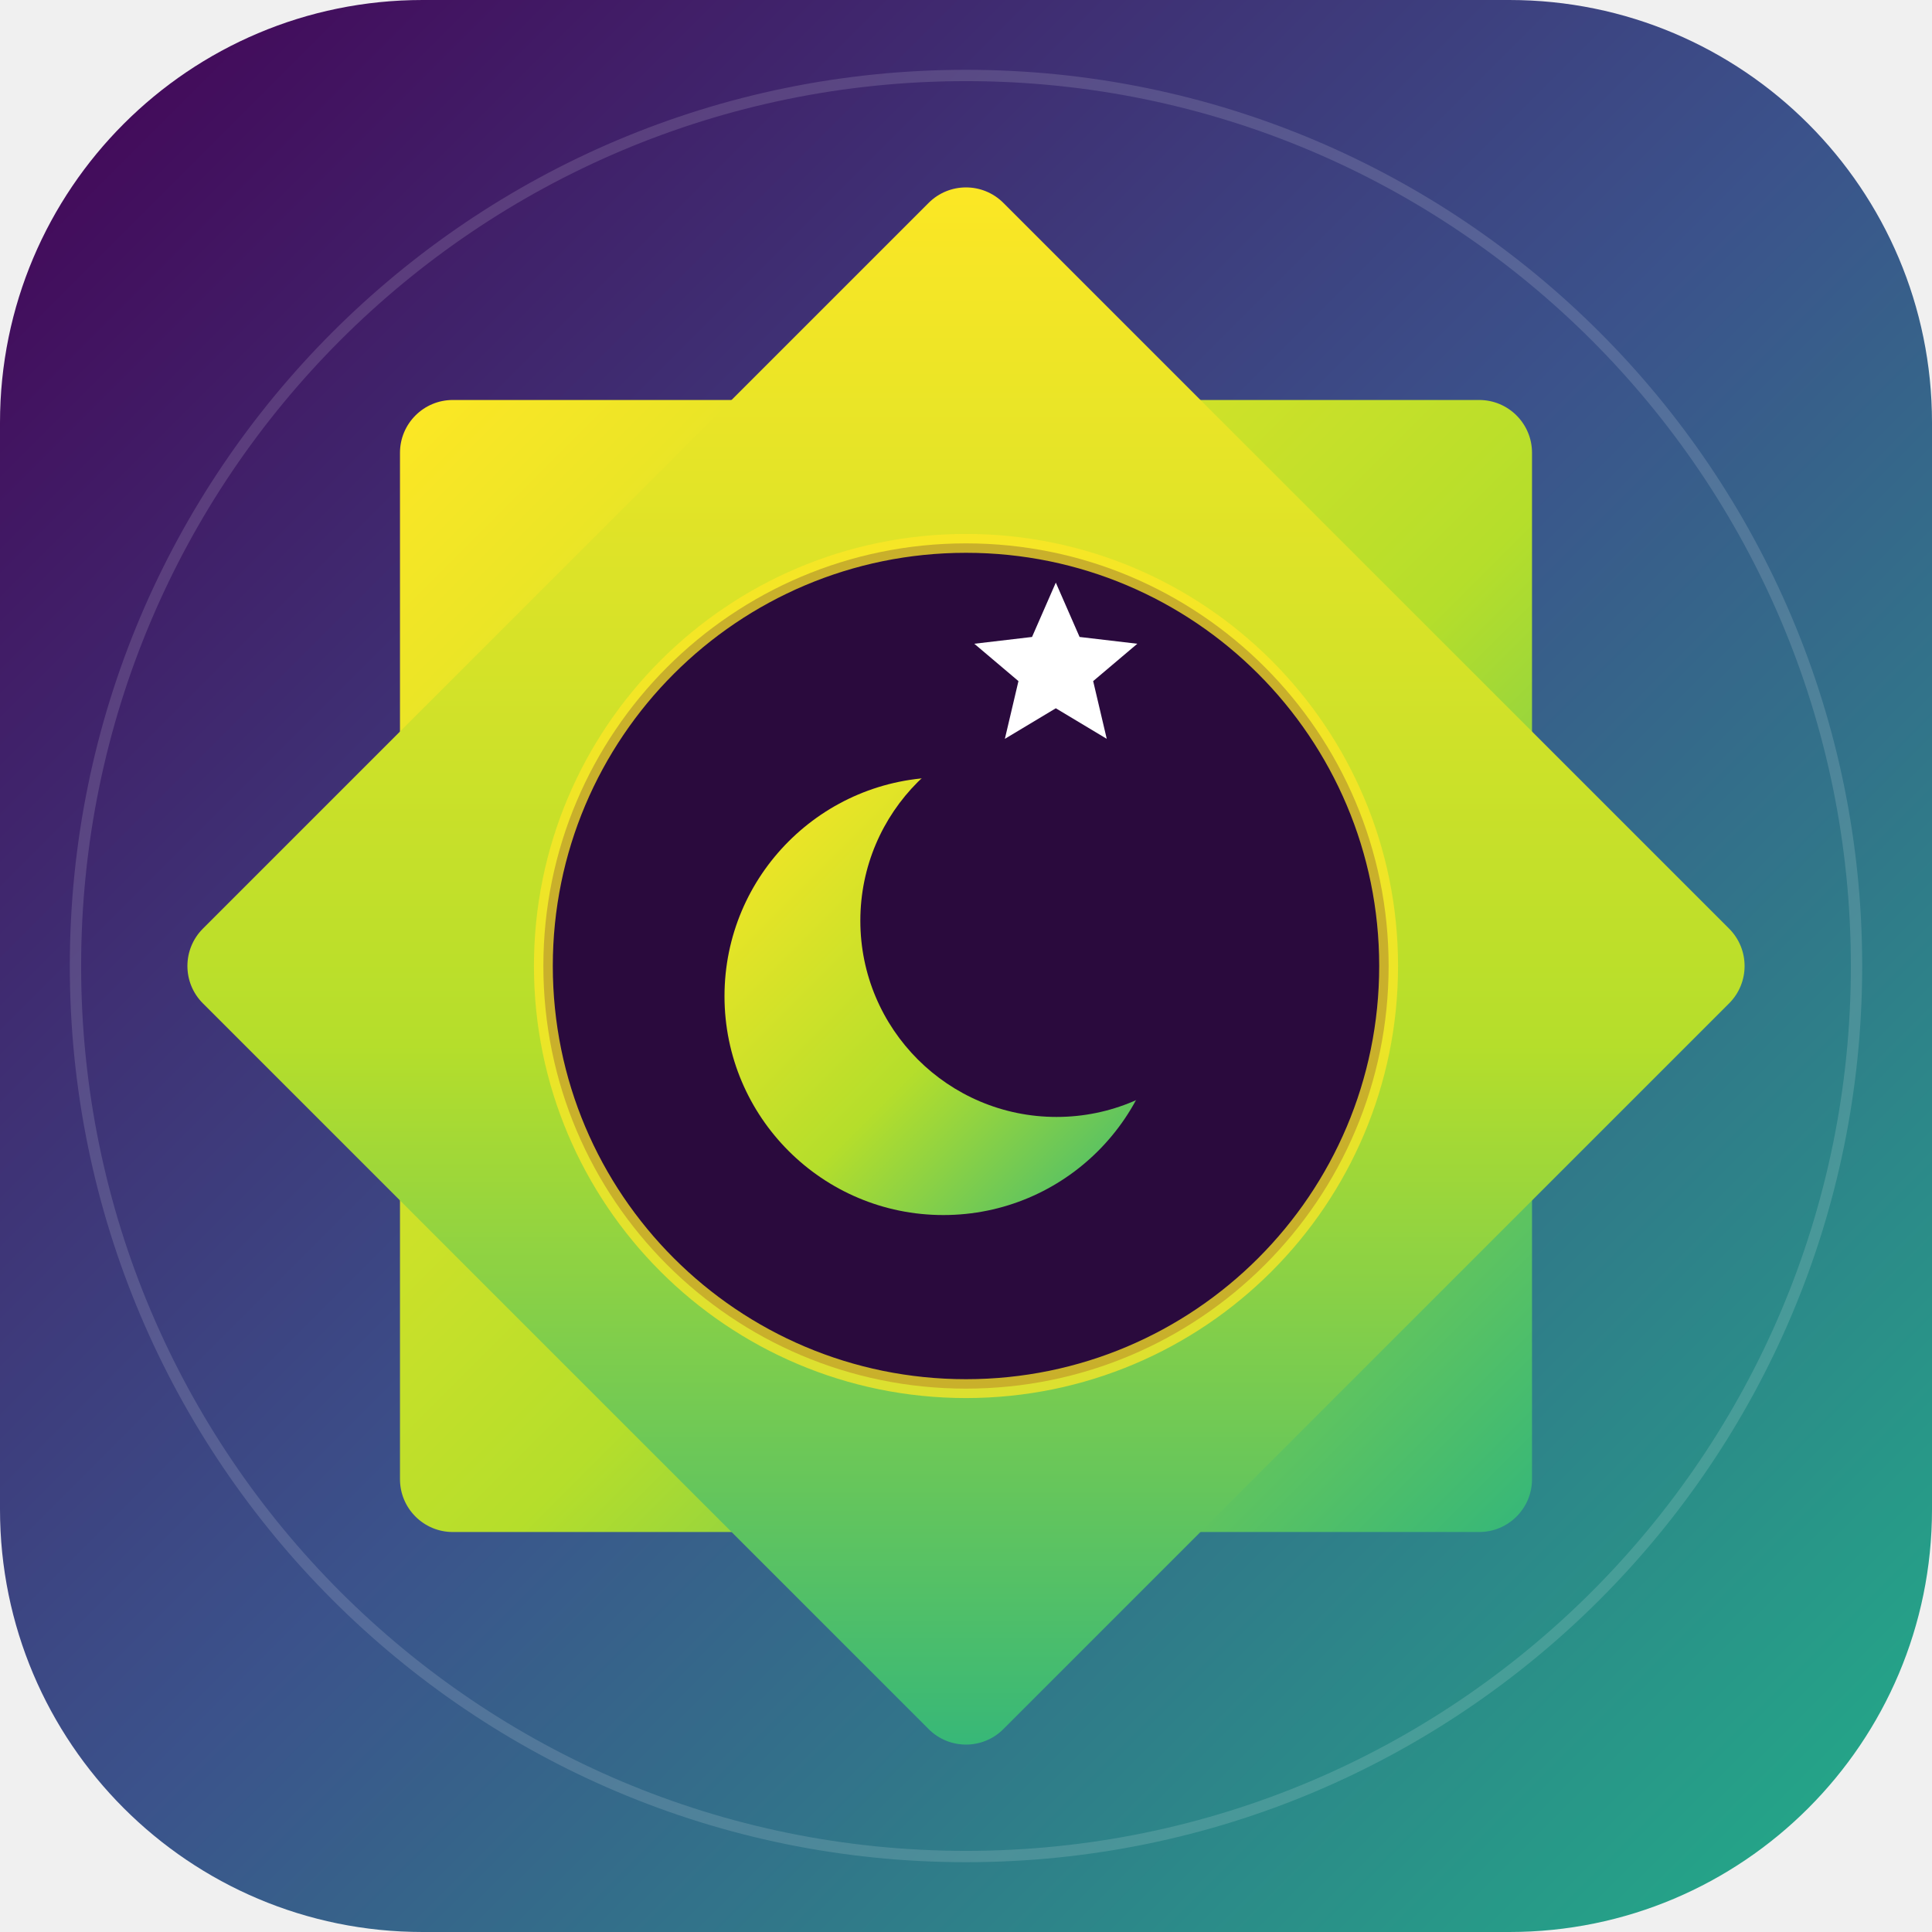
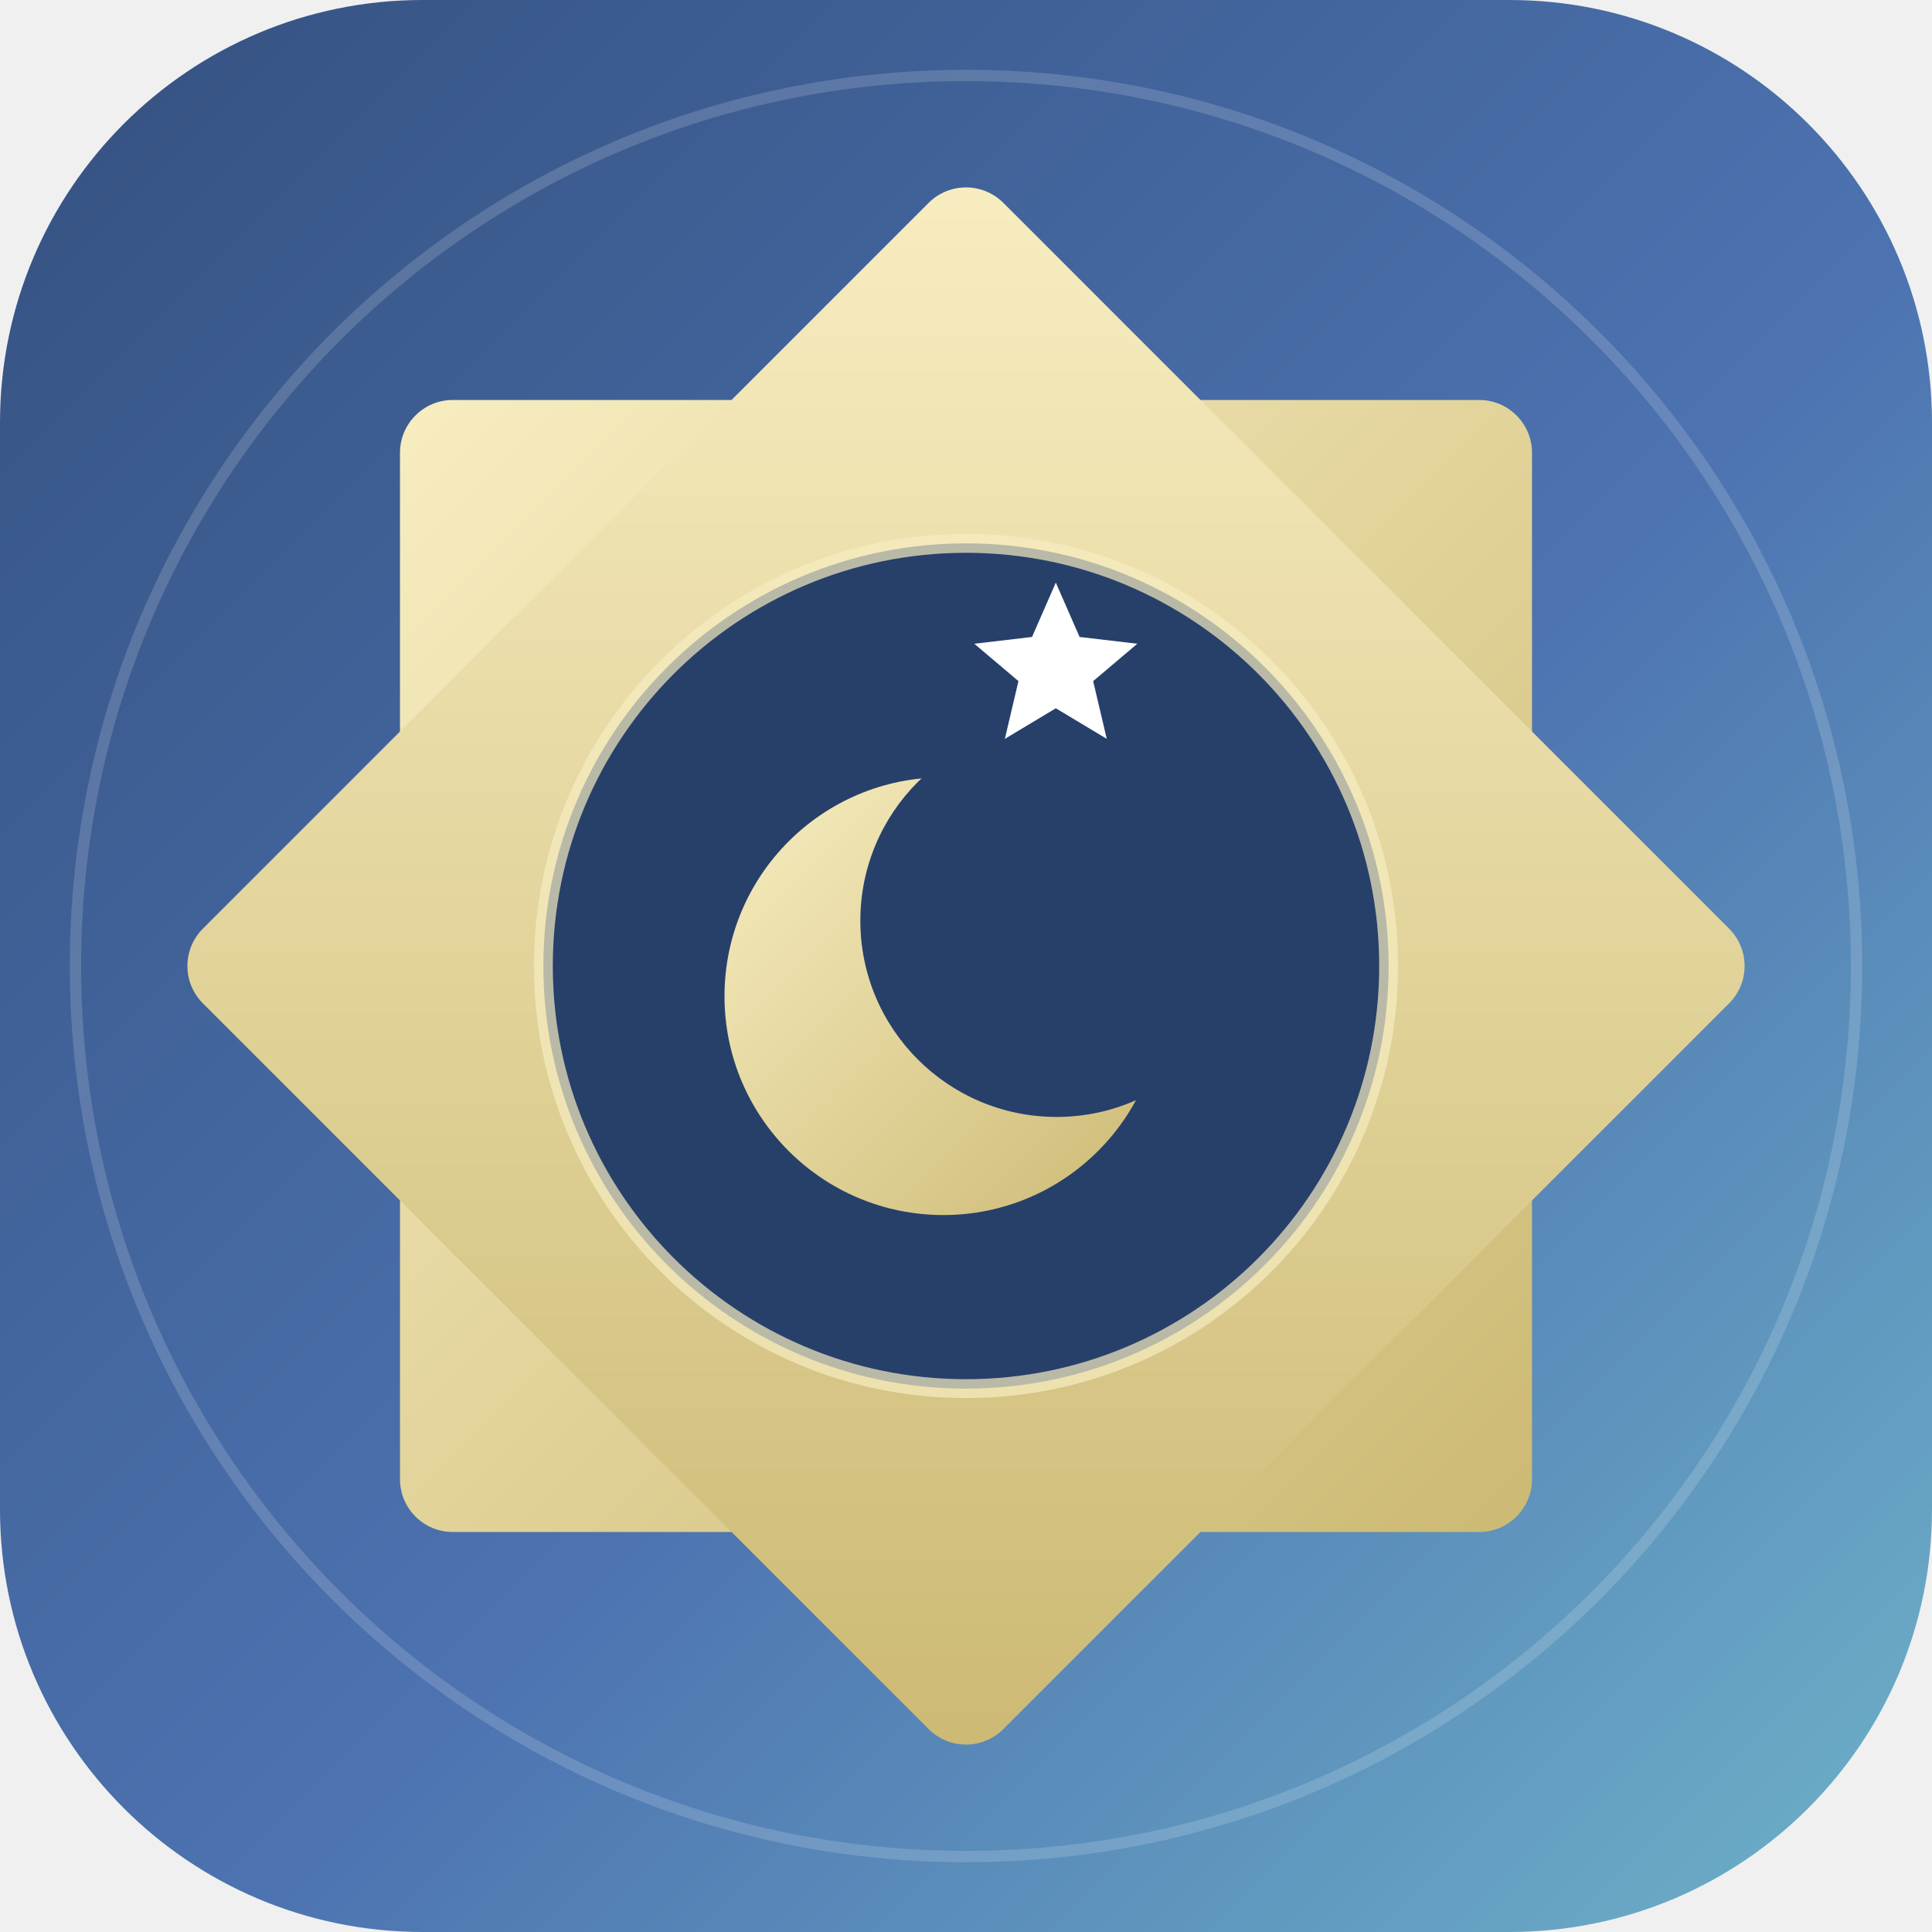
<svg xmlns="http://www.w3.org/2000/svg" viewBox="0 0 512 512">
  <defs>
    <linearGradient id="g1" x1="0" y1="0" x2="1" y2="1">
-       <stop offset="0" stop-color="#440154" />
-       <stop offset=".5" stop-color="#3b528b" />
-       <stop offset="1" stop-color="#21b087" />
+       <stop offset="0" stop-color="#34507f" />
+       <stop offset=".55" stop-color="#4c72b0" />
+       <stop offset="1" stop-color="#6fb3c9" />
    </linearGradient>
    <linearGradient id="g2" x1="0" y1="0" x2="1" y2="1">
-       <stop offset="0" stop-color="#fde725" />
-       <stop offset=".55" stop-color="#b5de2b" />
-       <stop offset="1" stop-color="#35b779" />
+       <stop offset="0" stop-color="#f7edc0" />
+       <stop offset="1" stop-color="#ccb974" />
    </linearGradient>
    <mask id="cm">
      <rect width="512" height="512" fill="#fff" />
      <circle cx="286" cy="236" r="52" fill="#000" />
    </mask>
  </defs>
  <rect width="512" height="512" rx="112" fill="url(#g1)" />
-   <circle cx="256" cy="256" r="236" fill="none" stroke="#fff" stroke-opacity=".14" stroke-width="3" />
+   <circle cx="256" cy="256" r="236" fill="none" stroke="#fff" stroke-opacity=".16" stroke-width="3" />
  <g transform="translate(256 256)">
    <rect x="-150" y="-150" width="300" height="300" rx="14" fill="url(#g2)" />
    <rect x="-150" y="-150" width="300" height="300" rx="14" fill="url(#g2)" transform="rotate(45)" />
-     <circle r="112" fill="#2a0a3d" />
-     <circle r="112" fill="none" stroke="#fde725" stroke-width="5" opacity=".75" />
+     <circle r="112" fill="#27406a" />
+     <circle r="112" fill="none" stroke="#f7edc0" stroke-width="5" opacity=".7" />
  </g>
  <circle cx="256" cy="256" r="58" fill="url(#g2)" mask="url(#cm)" transform="translate(-6 8)" />
  <path d="M322 176l7 16 17 2-13 11 4 17-15-9-15 9 4-17-13-11 17-2z" fill="#fff" transform="translate(-10 -4) scale(.9)" />
</svg>
